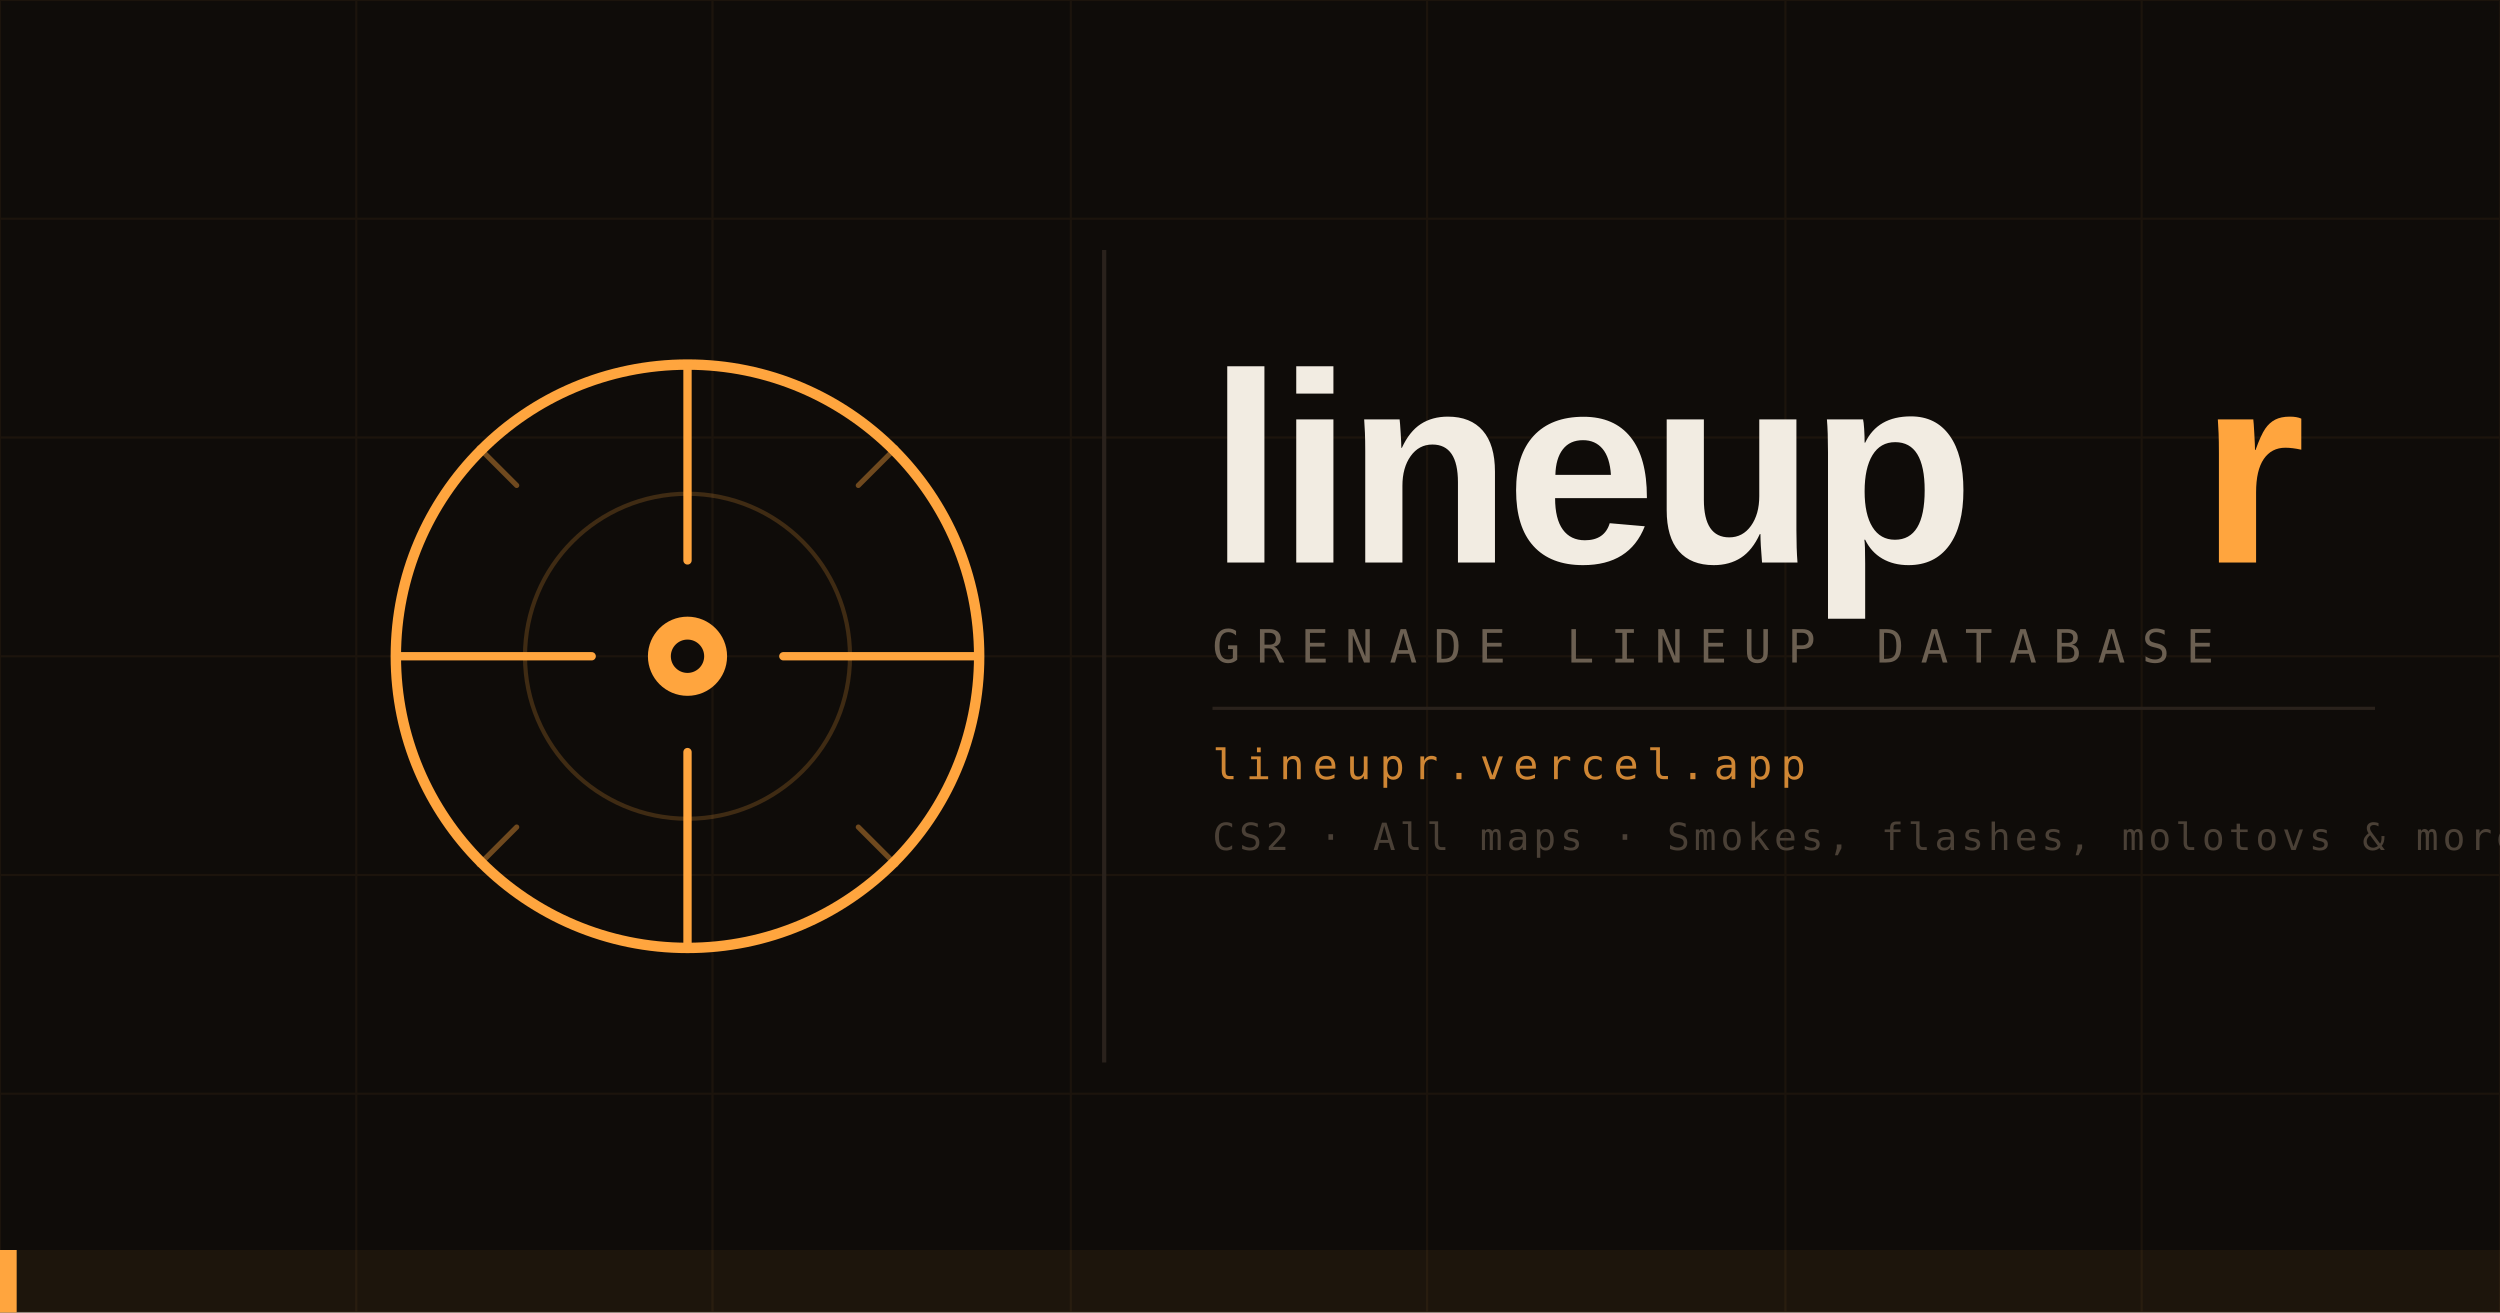
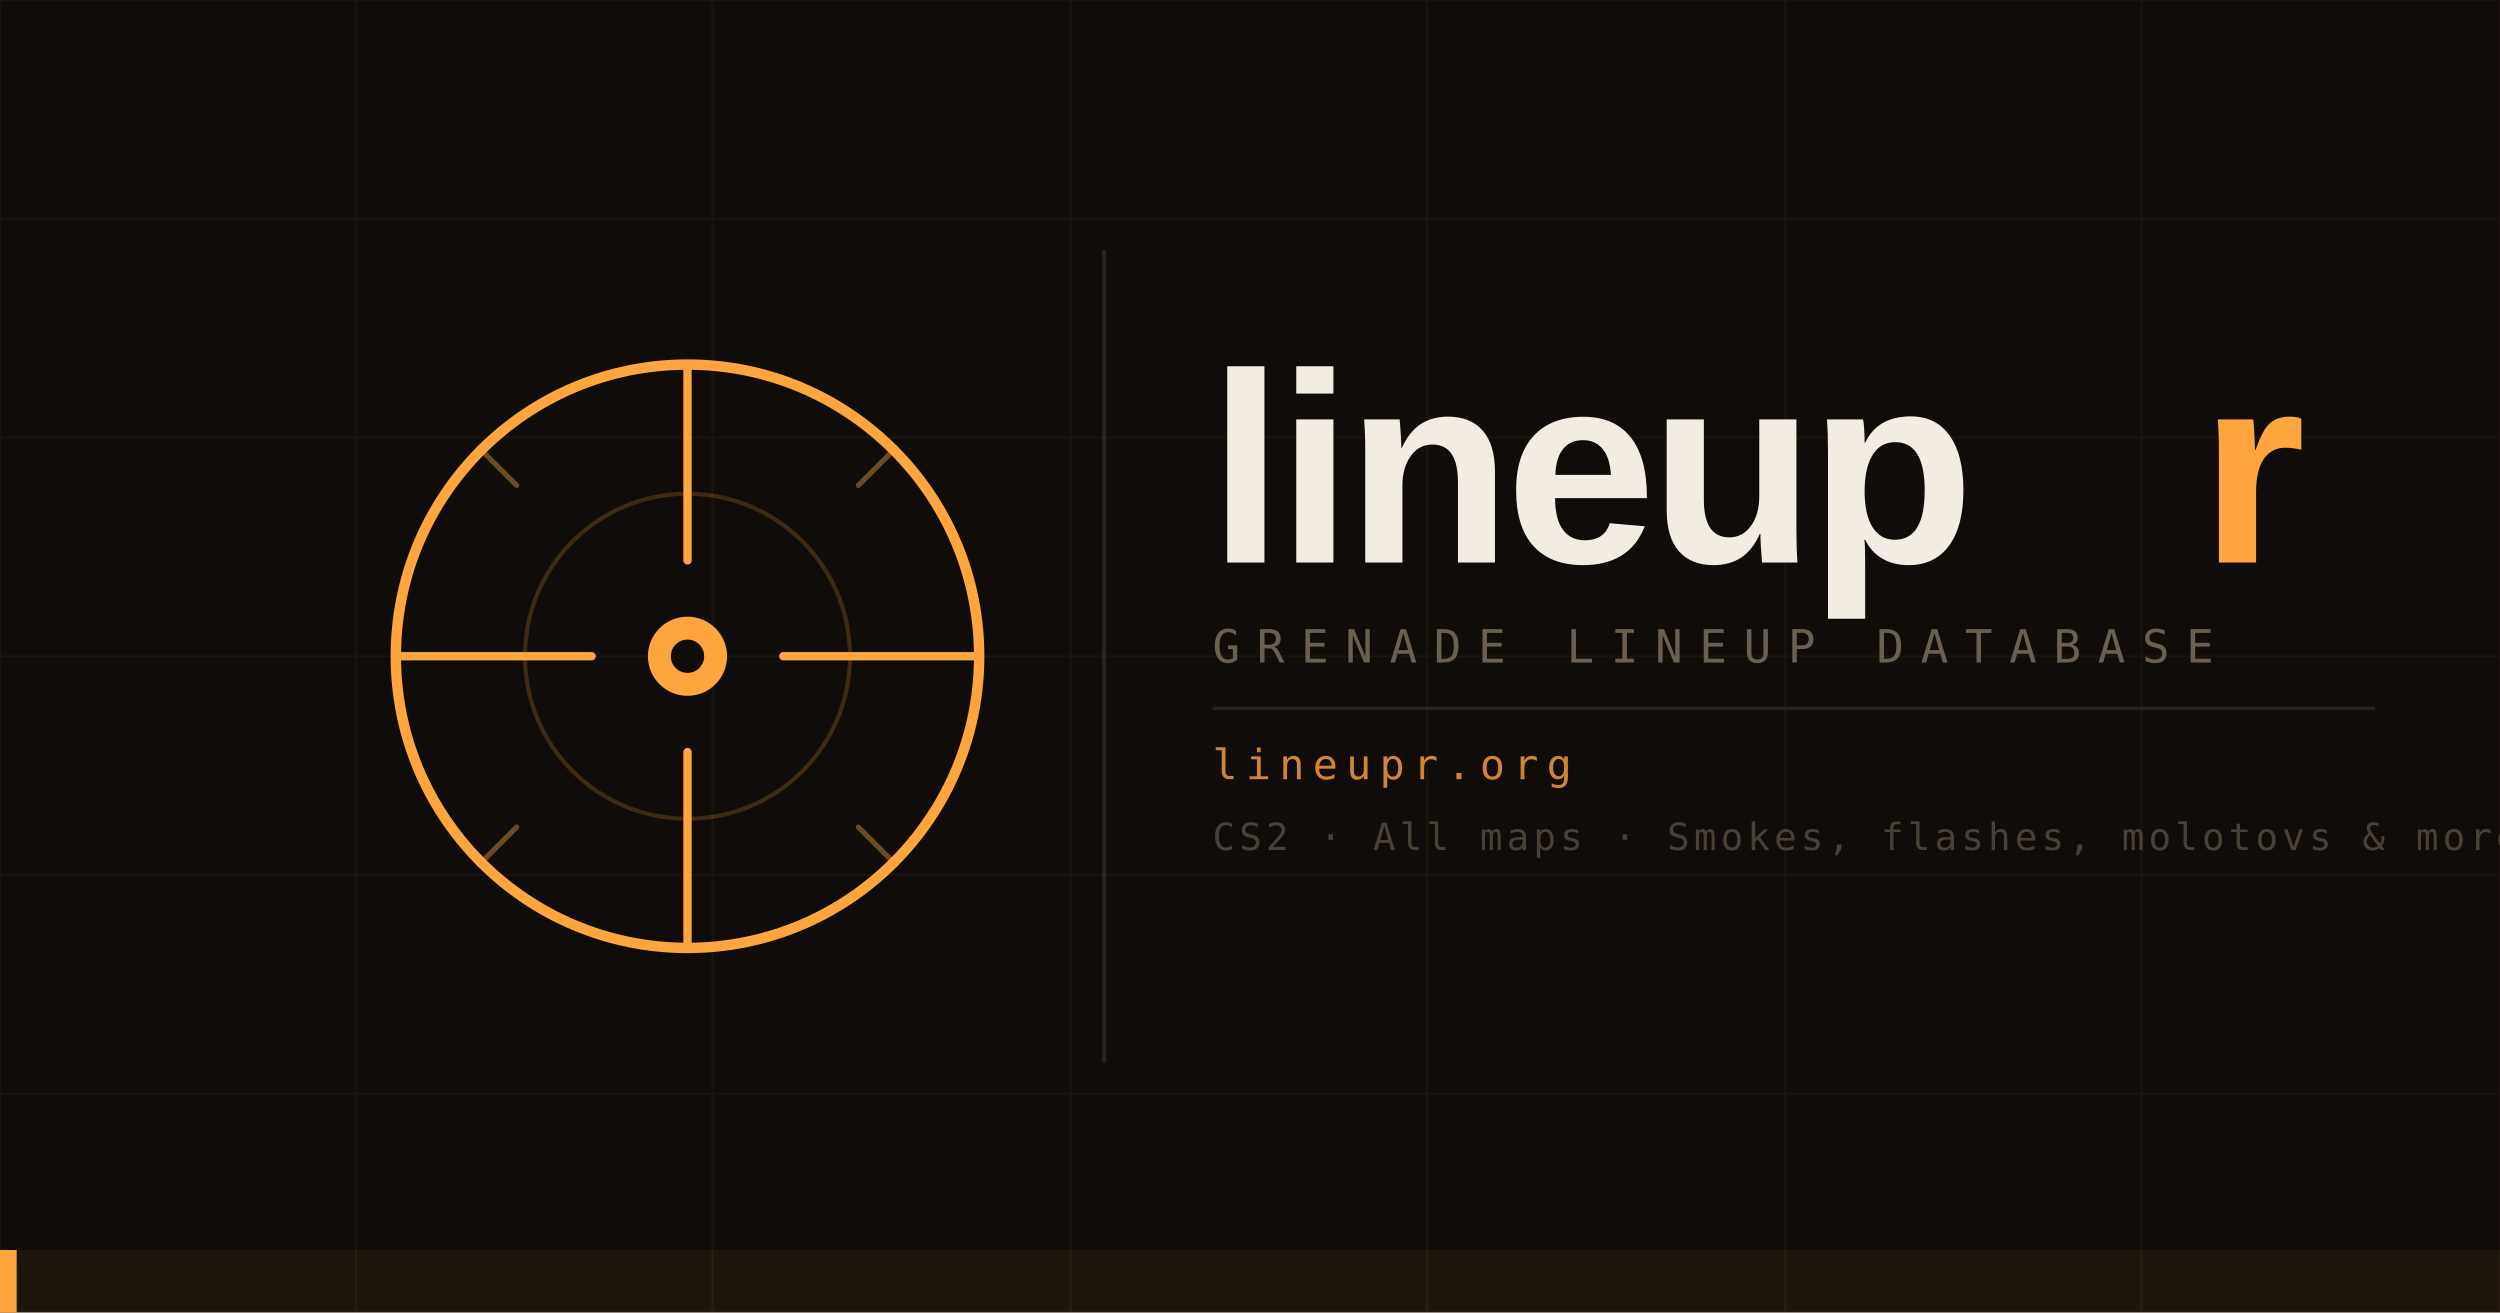
<svg xmlns="http://www.w3.org/2000/svg" width="1200" height="630" viewBox="0 0 1200 630">
  <rect width="1200" height="630" fill="#0f0c09" />
  <g opacity="0.055" stroke="#ffa53e" stroke-width="1">
    <line x1="0" y1="0" x2="0" y2="630" />
    <line x1="171" y1="0" x2="171" y2="630" />
    <line x1="342" y1="0" x2="342" y2="630" />
    <line x1="514" y1="0" x2="514" y2="630" />
    <line x1="685" y1="0" x2="685" y2="630" />
    <line x1="857" y1="0" x2="857" y2="630" />
    <line x1="1028" y1="0" x2="1028" y2="630" />
    <line x1="1200" y1="0" x2="1200" y2="630" />
    <line x1="0" y1="0" x2="1200" y2="0" />
    <line x1="0" y1="105" x2="1200" y2="105" />
    <line x1="0" y1="210" x2="1200" y2="210" />
    <line x1="0" y1="315" x2="1200" y2="315" />
    <line x1="0" y1="420" x2="1200" y2="420" />
    <line x1="0" y1="525" x2="1200" y2="525" />
    <line x1="0" y1="630" x2="1200" y2="630" />
  </g>
  <g transform="translate(330, 315)">
    <circle r="140" fill="none" stroke="#ffa53e" stroke-width="5" />
    <circle r="78" fill="none" stroke="#ffa53e" stroke-width="2" opacity="0.2" />
    <line x1="0" y1="-140" x2="0" y2="-46" stroke="#ffa53e" stroke-width="4" stroke-linecap="round" />
    <line x1="0" y1="46" x2="0" y2="140" stroke="#ffa53e" stroke-width="4" stroke-linecap="round" />
    <line x1="-140" y1="0" x2="-46" y2="0" stroke="#ffa53e" stroke-width="4" stroke-linecap="round" />
    <line x1="46" y1="0" x2="140" y2="0" stroke="#ffa53e" stroke-width="4" stroke-linecap="round" />
    <line x1="-100" y1="-100" x2="-82" y2="-82" stroke="#ffa53e" stroke-width="2.5" stroke-linecap="round" opacity="0.4" />
    <line x1="82" y1="-82" x2="100" y2="-100" stroke="#ffa53e" stroke-width="2.5" stroke-linecap="round" opacity="0.4" />
    <line x1="-100" y1="100" x2="-82" y2="82" stroke="#ffa53e" stroke-width="2.5" stroke-linecap="round" opacity="0.4" />
    <line x1="82" y1="82" x2="100" y2="100" stroke="#ffa53e" stroke-width="2.5" stroke-linecap="round" opacity="0.4" />
    <circle r="19" fill="#ffa53e" />
    <circle r="8" fill="#0f0c09" />
  </g>
  <line x1="530" y1="120" x2="530" y2="510" stroke="#2a221c" stroke-width="2" />
  <text x="580" y="270" font-family="Arial Narrow, Arial, sans-serif" font-weight="700" font-size="130" letter-spacing="-3" fill="#f2ece2">lineup</text>
  <text x="1056" y="270" font-family="Arial Narrow, Arial, sans-serif" font-weight="700" font-size="130" fill="#ffa53e">r</text>
  <text x="582" y="318" font-family="monospace" font-size="22" letter-spacing="8" fill="#6b5f51">GRENADE LINEUP DATABASE</text>
  <line x1="582" y1="340" x2="1140" y2="340" stroke="#2a221c" stroke-width="1.5" />
-   <text x="582" y="374" font-family="monospace" font-size="20" letter-spacing="4" fill="#ffa53e" opacity="0.8">lineupr.vercel.app</text>
+   <text x="582" y="374" font-family="monospace" font-size="20" letter-spacing="4" fill="#ffa53e" opacity="0.8">lineupr.org</text>
  <text x="582" y="408" font-family="monospace" font-size="18" letter-spacing="2" fill="#4a4036">CS2 · All maps · Smokes, flashes, molotovs &amp; more</text>
  <rect x="0" y="600" width="1200" height="30" fill="#ffa53e" opacity="0.06" />
  <rect x="0" y="600" width="8" height="30" fill="#ffa53e" />
</svg>
